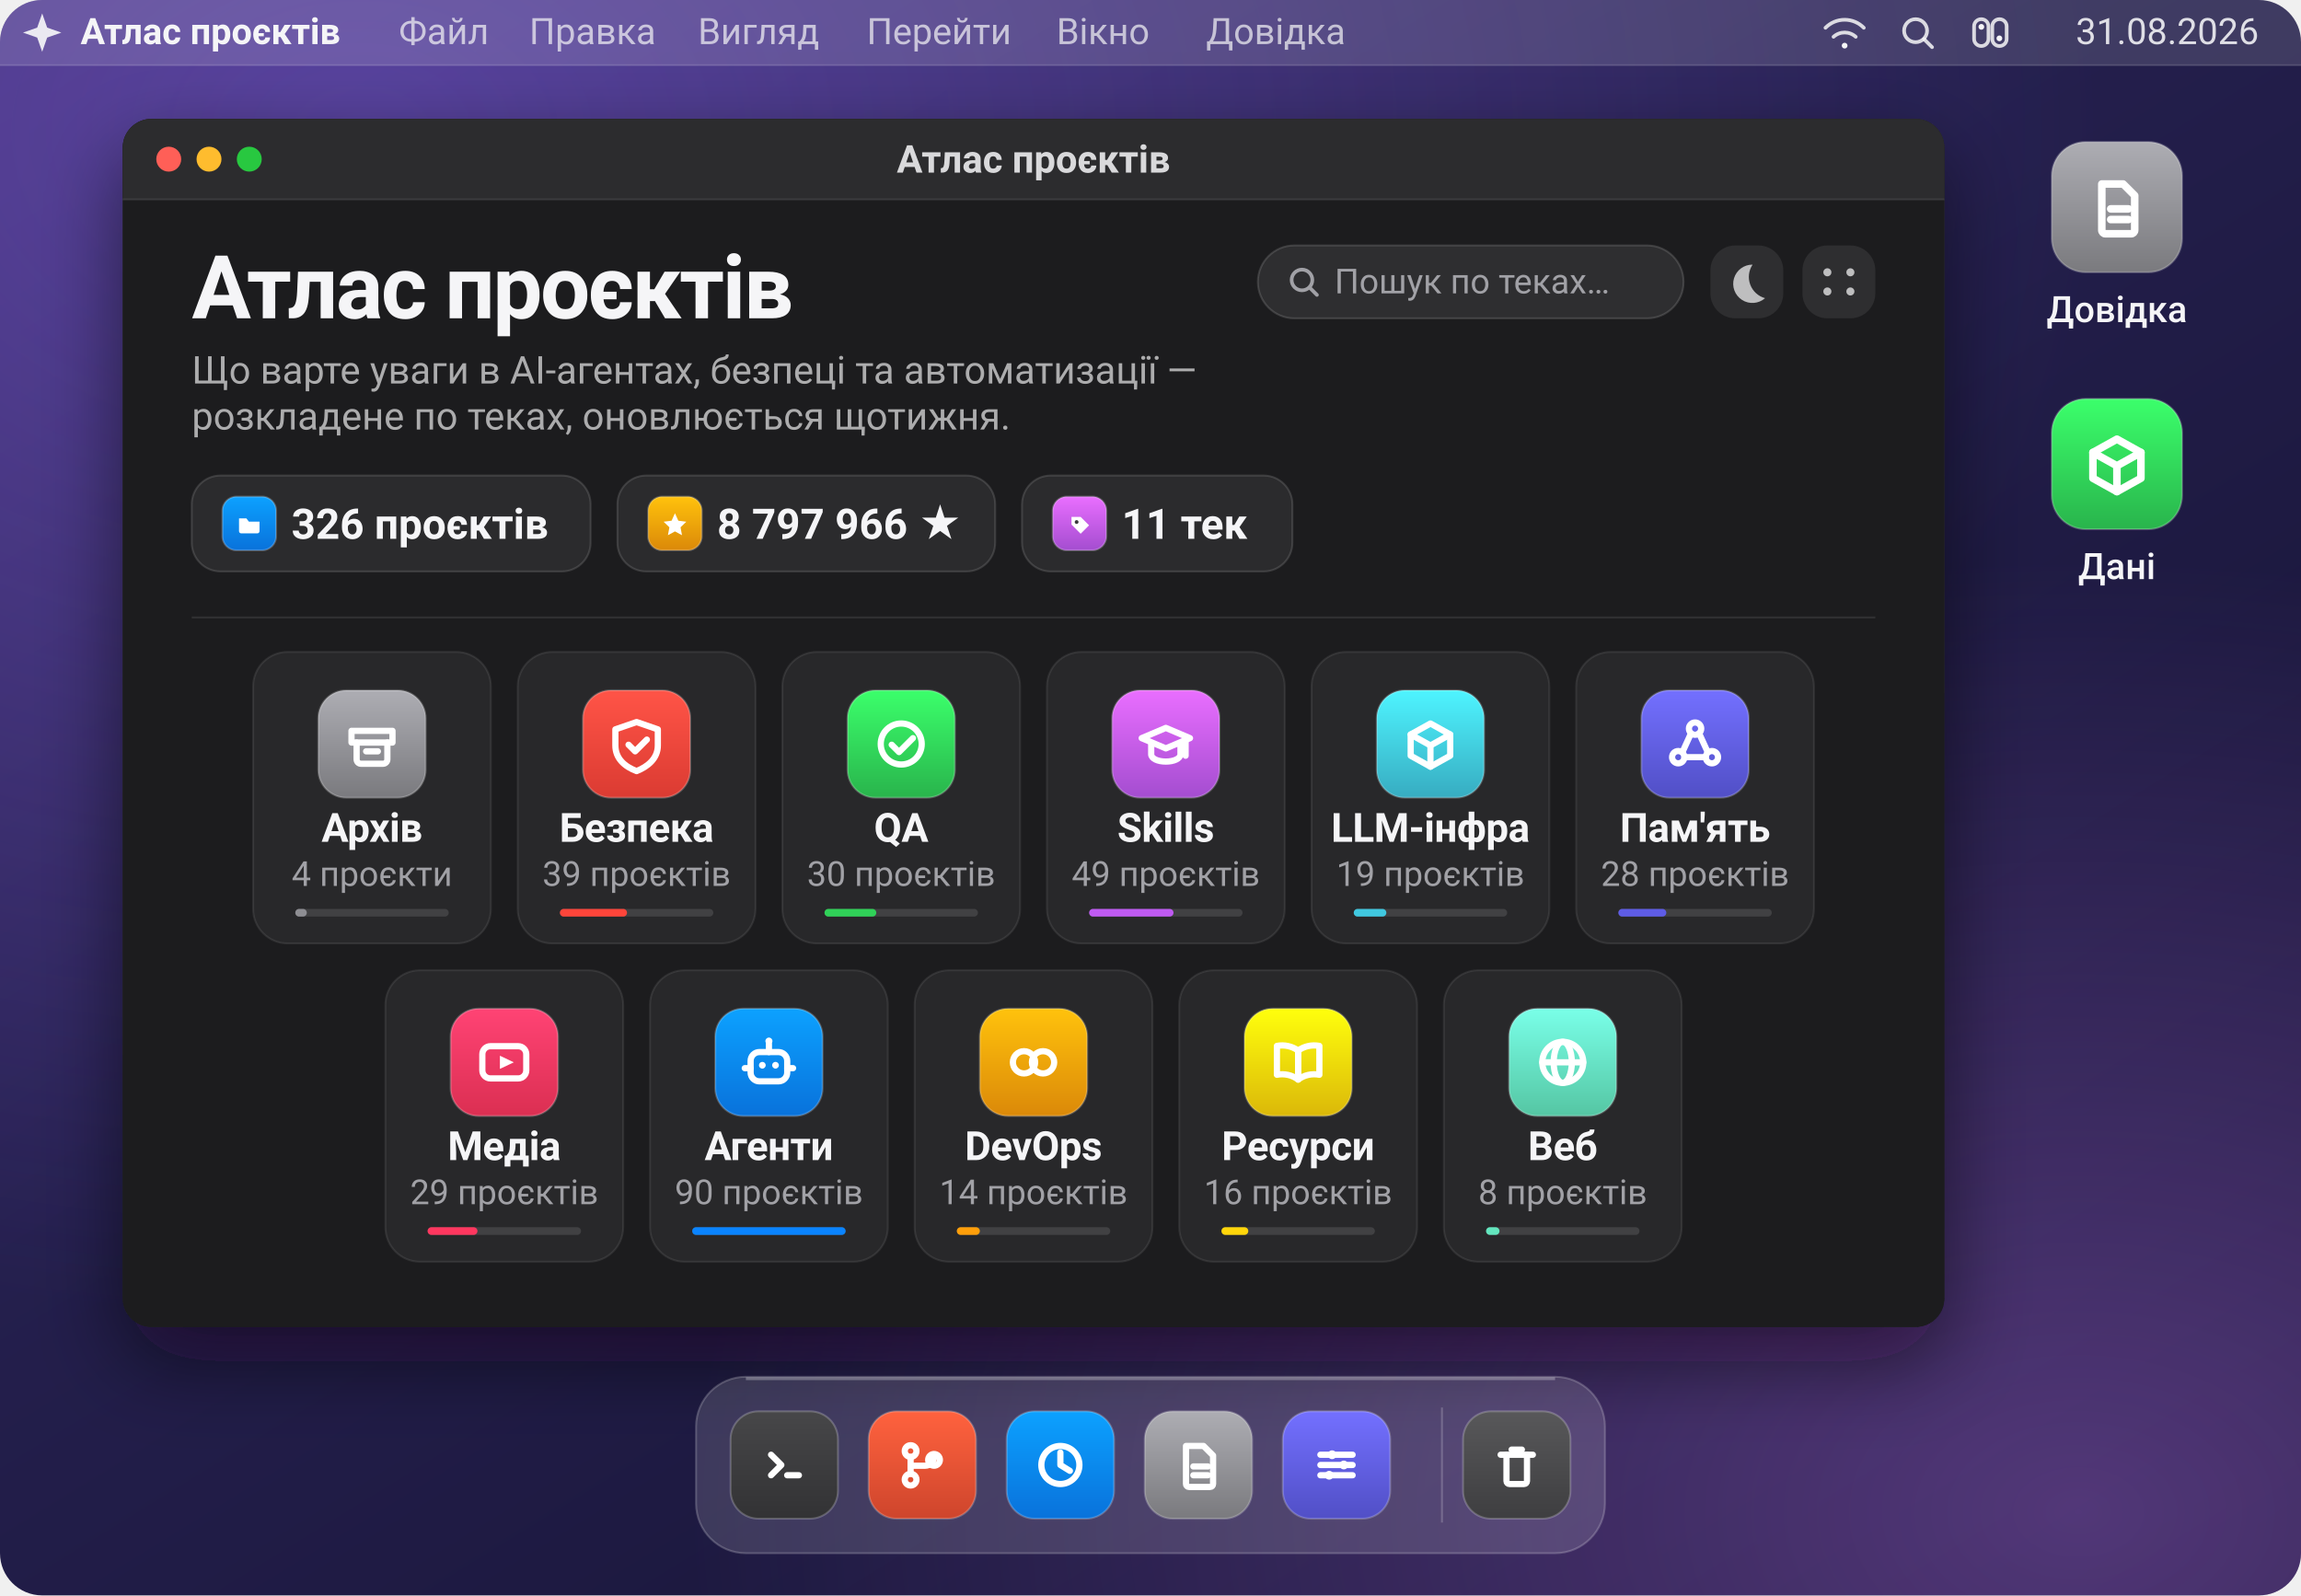
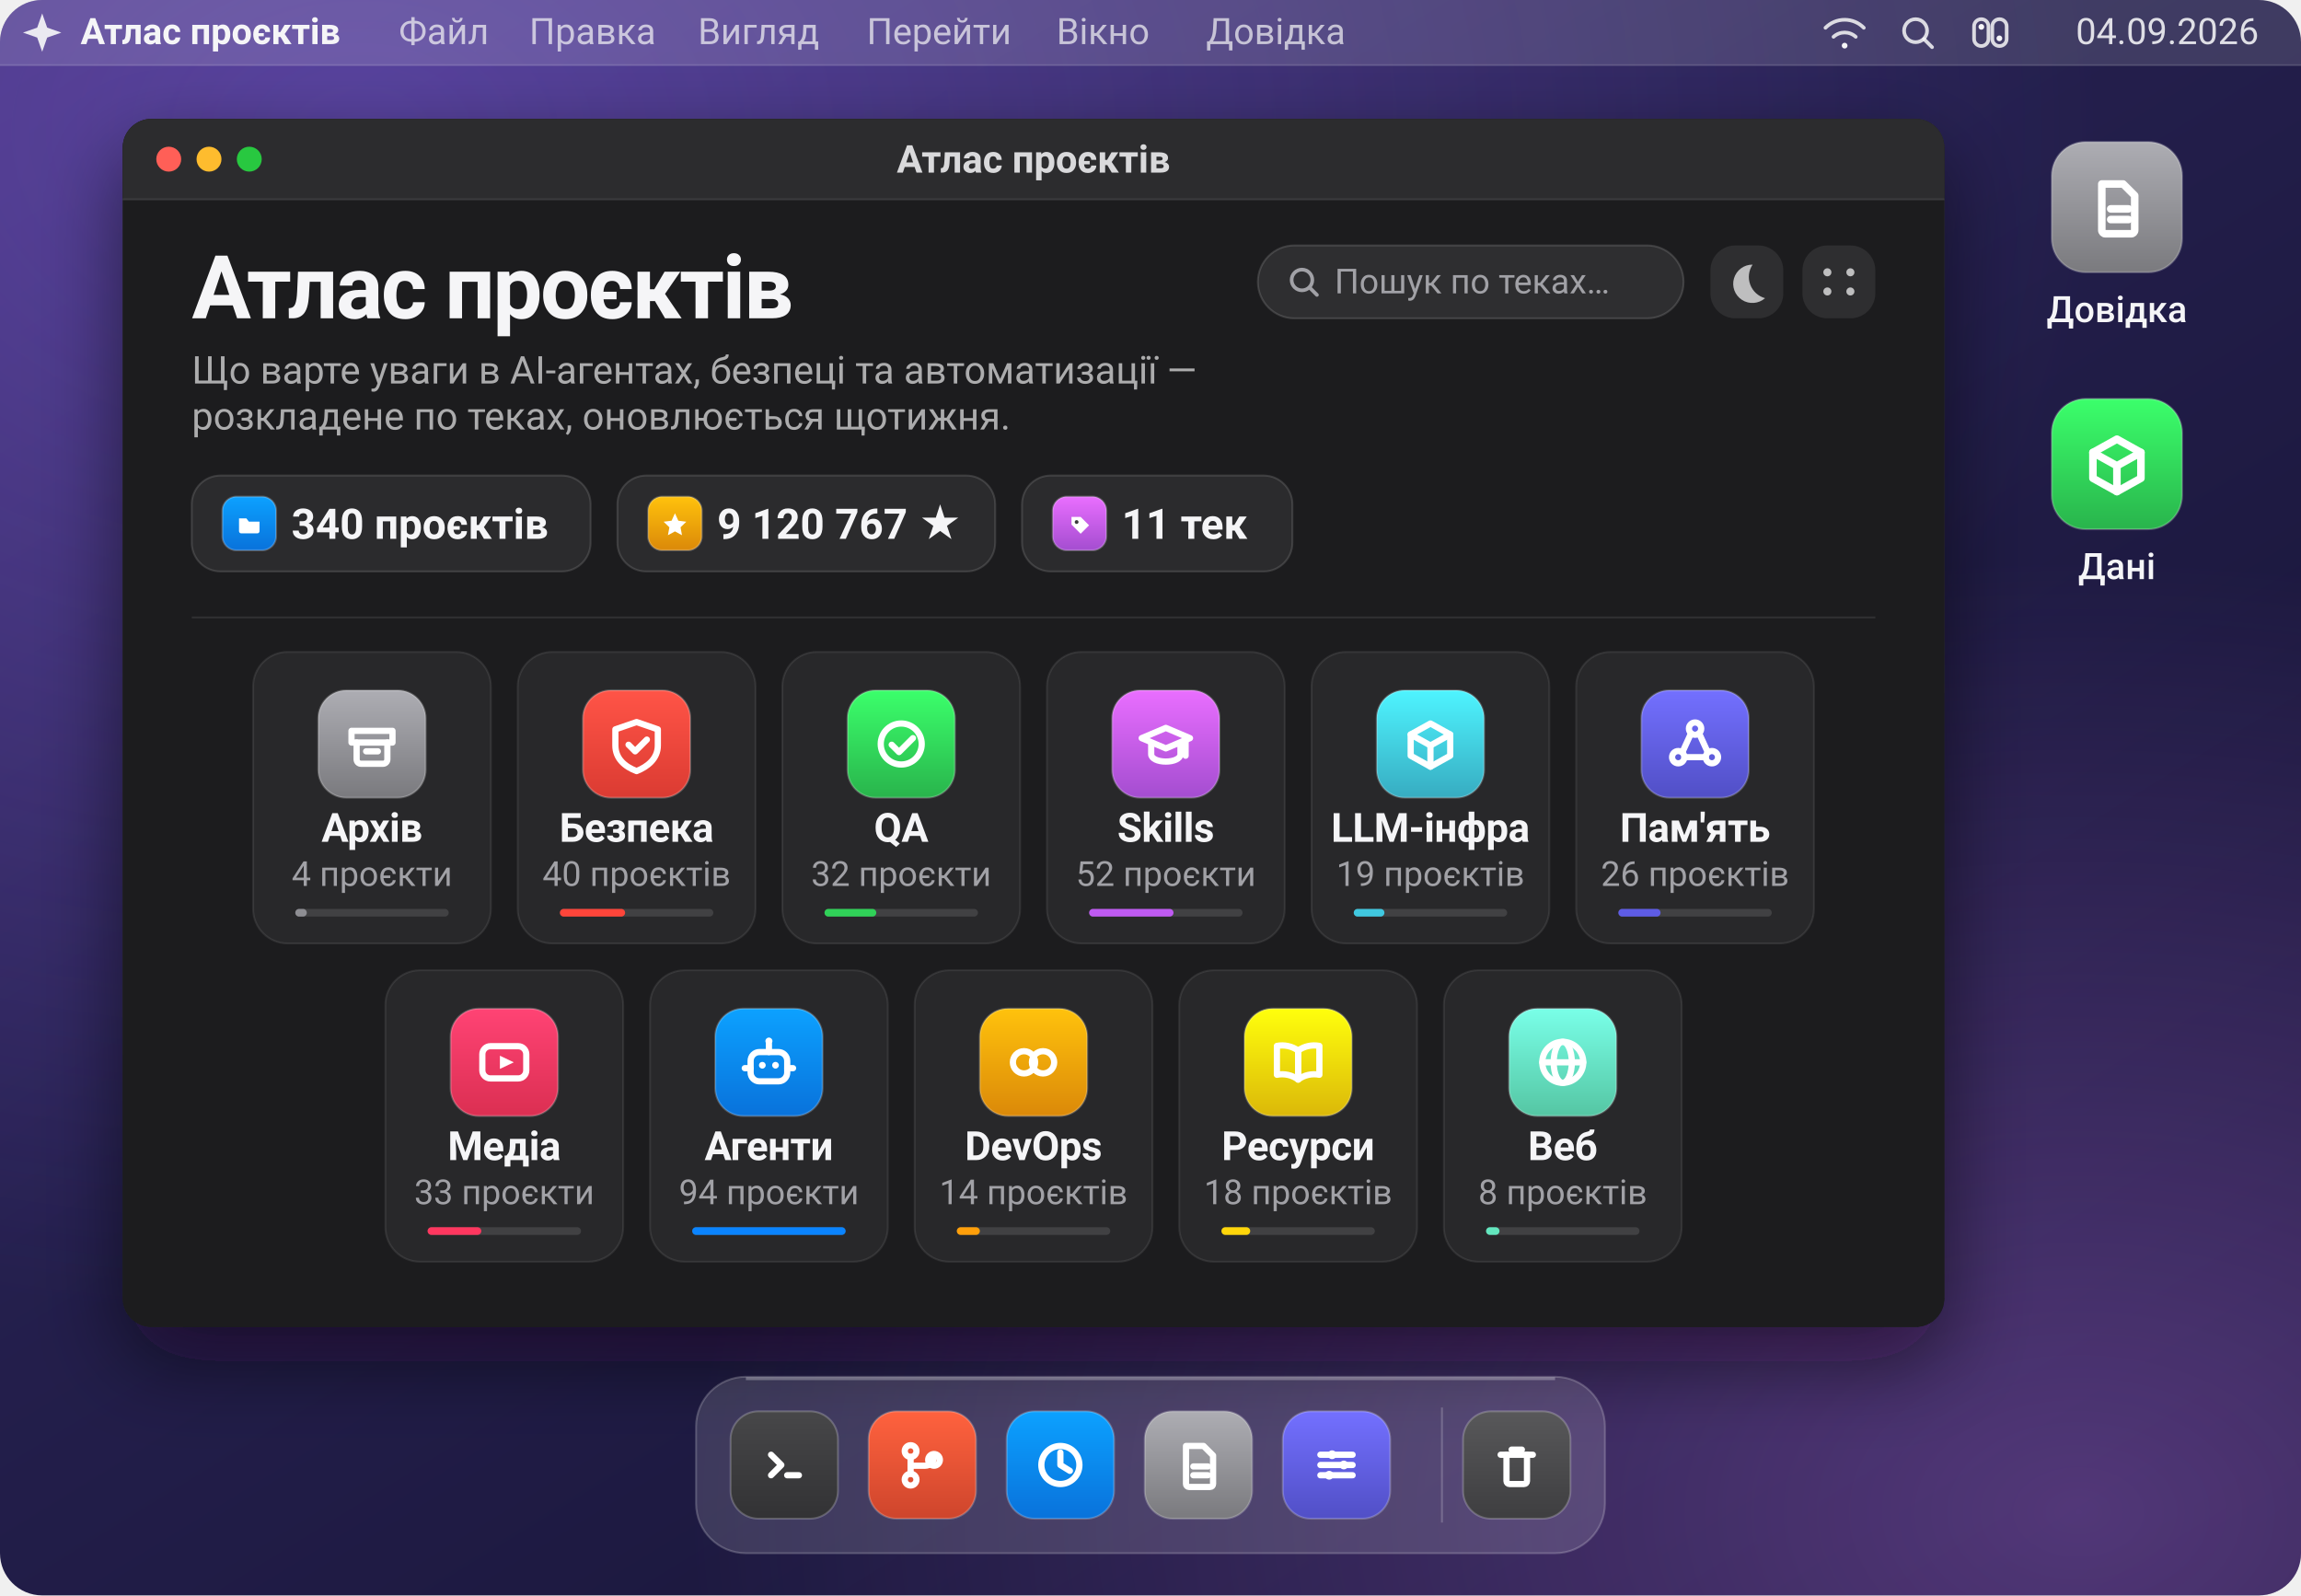
- <svg xmlns="http://www.w3.org/2000/svg" viewBox="0 0 1200 832" width="1200" height="832" role="img" aria-label="Атлас проєктів: 326 проєктів у 11 теках">
+ <svg xmlns="http://www.w3.org/2000/svg" viewBox="0 0 1200 832" width="1200" height="832" role="img" aria-label="Атлас проєктів: 340 проєктів у 11 теках">
  <defs>
    <linearGradient id="wall" x1="0.05" y1="0" x2="0.95" y2="1">
      <stop offset="0" stop-color="#3b2a63" />
      <stop offset="0.42" stop-color="#241f4d" />
      <stop offset="1" stop-color="#141230" />
    </linearGradient>
    <radialGradient id="aurora" cx="0.16" cy="0.08" r="0.75">
      <stop offset="0" stop-color="#8b6cff" stop-opacity="0.40" />
      <stop offset="1" stop-color="#8b6cff" stop-opacity="0" />
    </radialGradient>
    <radialGradient id="streak" cx="0.9" cy="0.95" r="0.6">
      <stop offset="0" stop-color="#c77dff" stop-opacity="0.34" />
      <stop offset="1" stop-color="#c77dff" stop-opacity="0" />
    </radialGradient>
    <linearGradient id="glass" x1="0" y1="0" x2="0" y2="1">
      <stop offset="0" stop-color="#2e2e33" />
      <stop offset="1" stop-color="#1a1a1d" />
    </linearGradient>
    <filter id="winShadow" x="-10%" y="-10%" width="120%" height="130%">
      <feDropShadow dx="0" dy="18" stdDeviation="22" flood-color="#0a0618" flood-opacity="0.55" />
    </filter>
    <clipPath id="screen">
      <rect width="1200" height="832" rx="22" />
    </clipPath>
    <clipPath id="win">
      <rect x="64" y="62" width="950" height="630" rx="15" />
    </clipPath>
  </defs>
  <g clip-path="url(#screen)">
    <rect width="1200" height="832" fill="url(#wall)" />
    <rect width="1200" height="832" fill="url(#aurora)" />
    <rect width="1200" height="832" fill="url(#streak)" />
    <rect width="1200" height="34" fill="#ffffff" fill-opacity="0.13" />
    <path d="M0 34 H1200" stroke="#ffffff" stroke-opacity="0.14" />
    <path d="M22 7 L24.6 14.4 L32 17 L24.6 19.6 L22 27 L19.4 19.6 L12 17 L19.4 14.4 Z" fill="#f5f5f7" fill-opacity="0.92" />
    <text x="42" y="23" fill="#f5f5f7" font-family="-apple-system, BlinkMacSystemFont, 'SF Pro Display', 'Segoe UI', Roboto, 'Helvetica Neue', Arial, sans-serif" font-size="19" font-weight="680">Атлас проєктів</text>
    <text x="208" y="23" fill="#f5f5f7" fill-opacity="0.70" font-family="-apple-system, BlinkMacSystemFont, 'SF Pro Display', 'Segoe UI', Roboto, 'Helvetica Neue', Arial, sans-serif" font-size="19">Файл</text>
    <text x="276" y="23" fill="#f5f5f7" fill-opacity="0.70" font-family="-apple-system, BlinkMacSystemFont, 'SF Pro Display', 'Segoe UI', Roboto, 'Helvetica Neue', Arial, sans-serif" font-size="19">Правка</text>
    <text x="364" y="23" fill="#f5f5f7" fill-opacity="0.70" font-family="-apple-system, BlinkMacSystemFont, 'SF Pro Display', 'Segoe UI', Roboto, 'Helvetica Neue', Arial, sans-serif" font-size="19">Вигляд</text>
    <text x="452" y="23" fill="#f5f5f7" fill-opacity="0.70" font-family="-apple-system, BlinkMacSystemFont, 'SF Pro Display', 'Segoe UI', Roboto, 'Helvetica Neue', Arial, sans-serif" font-size="19">Перейти</text>
    <text x="551" y="23" fill="#f5f5f7" fill-opacity="0.70" font-family="-apple-system, BlinkMacSystemFont, 'SF Pro Display', 'Segoe UI', Roboto, 'Helvetica Neue', Arial, sans-serif" font-size="19">Вікно</text>
    <text x="629" y="23" fill="#f5f5f7" fill-opacity="0.70" font-family="-apple-system, BlinkMacSystemFont, 'SF Pro Display', 'Segoe UI', Roboto, 'Helvetica Neue', Arial, sans-serif" font-size="19">Довідка</text>
    <g fill="none" stroke="#f5f5f7" stroke-opacity="0.85" stroke-width="1.9" stroke-linecap="round">
      <g transform="translate(962 17)">
        <path d="M-10 -2.5 a14 14 0 0 1 20 0" />
        <path d="M-5.8 2.2 a8.6 8.6 0 0 1 11.6 0" />
        <circle cx="0" cy="6.8" r="1.5" fill="#f5f5f7" stroke="none" />
      </g>
      <g transform="translate(1000 17)">
        <circle cx="-1" cy="-1" r="6" />
        <path d="M3.4 3.4 L7.6 7.6" />
      </g>
      <g transform="translate(1038 17)">
        <rect x="-8.5" y="-7" width="7.5" height="14" rx="3.7" />
        <rect x="1" y="-7" width="7.5" height="14" rx="3.7" />
        <circle cx="-4.7" cy="-3" r="1.5" fill="#f5f5f7" stroke="none" />
        <circle cx="4.7" cy="3" r="1.5" fill="#f5f5f7" stroke="none" />
      </g>
    </g>
-     <text x="1178" y="23" text-anchor="end" fill="#f5f5f7" fill-opacity="0.88" font-family="-apple-system, BlinkMacSystemFont, 'SF Pro Display', 'Segoe UI', Roboto, 'Helvetica Neue', Arial, sans-serif" font-size="19">31.08.2026</text>
+     <text x="1178" y="23" text-anchor="end" fill="#f5f5f7" fill-opacity="0.88" font-family="-apple-system, BlinkMacSystemFont, 'SF Pro Display', 'Segoe UI', Roboto, 'Helvetica Neue', Arial, sans-serif" font-size="19">04.09.2026</text>
    <g>
      <defs>
        <linearGradient id="ic-desk-doc-1104-108" x1="0" y1="0" x2="0" y2="1">
          <stop offset="0" stop-color="#adadb3" />
          <stop offset="1" stop-color="#7a7a7e" />
        </linearGradient>
      </defs>
      <rect x="1070.0" y="74.0" width="68" height="68" rx="17.7" fill="url(#ic-desk-doc-1104-108)" />
      <rect x="1070.0" y="74.0" width="68" height="68" rx="17.7" fill="none" stroke="#ffffff" stroke-opacity="0.22" />
      <g transform="translate(1083.6 87.6) scale(0.9273)" fill="none" stroke="#ffffff" stroke-width="4.25" stroke-linecap="round" stroke-linejoin="round">
        <path d="M13.5 9 h12 l6.5 6.5 V35 a2 2 0 0 1 -2 2 H15.5 a2 2 0 0 1 -2 -2 Z" />
        <path d="M18.5 23 h10" />
        <path d="M18.5 29 h10" />
      </g>
    </g>
    <text x="1104" y="168" text-anchor="middle" fill="#f5f5f7" font-family="-apple-system, BlinkMacSystemFont, 'SF Pro Display', 'Segoe UI', Roboto, 'Helvetica Neue', Arial, sans-serif" font-size="19" font-weight="520">Довідка</text>
    <g>
      <defs>
        <linearGradient id="ic-desk-data-1104-242" x1="0" y1="0" x2="0" y2="1">
          <stop offset="0" stop-color="#3bff6b" />
          <stop offset="1" stop-color="#29b44c" />
        </linearGradient>
      </defs>
      <rect x="1070.0" y="208.0" width="68" height="68" rx="17.7" fill="url(#ic-desk-data-1104-242)" />
      <rect x="1070.0" y="208.0" width="68" height="68" rx="17.7" fill="none" stroke="#ffffff" stroke-opacity="0.22" />
      <g transform="translate(1083.6 221.6) scale(0.9273)" fill="none" stroke="#ffffff" stroke-width="4.25" stroke-linecap="round" stroke-linejoin="round">
        <path d="M22 8 L35.5 15.5 V30 L22 37.5 L8.5 30 V15.5 Z" />
        <path d="M8.5 15.5 L22 23 L35.5 15.5" />
        <path d="M22 23 V37.5" />
      </g>
    </g>
    <text x="1104" y="302" text-anchor="middle" fill="#f5f5f7" font-family="-apple-system, BlinkMacSystemFont, 'SF Pro Display', 'Segoe UI', Roboto, 'Helvetica Neue', Arial, sans-serif" font-size="19" font-weight="520">Дані</text>
    <g filter="url(#winShadow)">
      <rect x="64" y="62" width="950" height="630" rx="15" fill="url(#glass)" />
    </g>
    <g clip-path="url(#win)">
      <rect x="64" y="62" width="950" height="630" fill="#1c1c1e" />
      <rect x="64" y="62" width="950" height="42" fill="#2c2c2e" />
      <path d="M64 104 H1014" stroke="#ffffff" stroke-opacity="0.10" />
      <g transform="translate(64 62)">
        <circle cx="24" cy="21" r="6.5" fill="#ff5f57" />
        <circle cx="45" cy="21" r="6.5" fill="#febc2e" />
        <circle cx="66" cy="21" r="6.5" fill="#28c840" />
        <text x="475.0" y="28" text-anchor="middle" fill="#f5f5f7" fill-opacity="0.86" font-family="-apple-system, BlinkMacSystemFont, 'SF Pro Display', 'Segoe UI', Roboto, 'Helvetica Neue', Arial, sans-serif" font-size="20" font-weight="600">Атлас проєктів</text>
        <text x="36" y="104" fill="#f5f5f7" font-family="-apple-system, BlinkMacSystemFont, 'SF Pro Display', 'Segoe UI', Roboto, 'Helvetica Neue', Arial, sans-serif" font-size="46" font-weight="700" letter-spacing="-1.1">Атлас проєктів</text>
        <text x="36" y="138" fill="#f5f5f7" fill-opacity="0.66" font-family="-apple-system, BlinkMacSystemFont, 'SF Pro Display', 'Segoe UI', Roboto, 'Helvetica Neue', Arial, sans-serif" font-size="20">Що варте уваги в AI-агентах, безпеці та автоматизації —</text>
        <text x="36" y="162" fill="#f5f5f7" fill-opacity="0.66" font-family="-apple-system, BlinkMacSystemFont, 'SF Pro Display', 'Segoe UI', Roboto, 'Helvetica Neue', Arial, sans-serif" font-size="20">розкладене по теках, оновлюється щотижня.</text>
        <g>
          <rect x="592" y="66" width="222" height="38" rx="19" fill="#ffffff" fill-opacity="0.08" />
          <rect x="592" y="66" width="222" height="38" rx="19" fill="none" stroke="#ffffff" stroke-opacity="0.14" />
          <g transform="translate(616 85)" fill="none" stroke="#a1a1a6" stroke-width="1.9" stroke-linecap="round">
            <circle cx="-1" cy="-1" r="5.4" />
            <path d="M3 3 L6.8 6.8" />
          </g>
          <text x="632" y="91" fill="#a1a1a6" font-family="-apple-system, BlinkMacSystemFont, 'SF Pro Display', 'Segoe UI', Roboto, 'Helvetica Neue', Arial, sans-serif" font-size="18">Пошук по теках…</text>
          <rect x="828" y="66" width="38" height="38" rx="13" fill="#ffffff" fill-opacity="0.08" />
          <path d="M850 76 a10 10 0 1 0 6.5 17.5 A11.5 11.5 0 0 1 850 76 Z" fill="#f5f5f7" fill-opacity="0.72" />
          <rect x="876" y="66" width="38" height="38" rx="13" fill="#ffffff" fill-opacity="0.08" />
          <g fill="#f5f5f7" fill-opacity="0.72">
            <circle cx="889" cy="80" r="2.1" />
            <circle cx="901" cy="80" r="2.1" />
            <circle cx="889" cy="90" r="2.1" />
            <circle cx="901" cy="90" r="2.1" />
          </g>
        </g>
        <g transform="translate(36 186)">
          <rect width="208" height="50" rx="15" fill="#ffffff" fill-opacity="0.07" />
          <rect width="208" height="50" rx="15" fill="none" stroke="#ffffff" stroke-opacity="0.13" />
          <g>
            <defs>
              <linearGradient id="ic-chip-folder-30-25" x1="0" y1="0" x2="0" y2="1">
                <stop offset="0" stop-color="#0ca1ff" />
                <stop offset="1" stop-color="#0972db" />
              </linearGradient>
            </defs>
            <rect x="16.0" y="11.0" width="28" height="28" rx="7.3" fill="url(#ic-chip-folder-30-25)" />
            <rect x="16.0" y="11.0" width="28" height="28" rx="7.3" fill="none" stroke="#ffffff" stroke-opacity="0.22" />
            <g transform="translate(21.6 16.6) scale(0.3818)" fill="none" stroke="#ffffff" stroke-width="4.25" stroke-linecap="round" stroke-linejoin="round">
              <path d="M8 15 h10 l3.5 4.5 H36 v13 a3 3 0 0 1 -3 3 H11 a3 3 0 0 1 -3 -3 Z" fill="#ffffff" stroke="none" />
            </g>
          </g>
-           <text x="52" y="33" fill="#f5f5f7" font-family="-apple-system, BlinkMacSystemFont, 'SF Pro Display', 'Segoe UI', Roboto, 'Helvetica Neue', Arial, sans-serif" font-size="22" font-weight="600">326 проєктів</text>
+           <text x="52" y="33" fill="#f5f5f7" font-family="-apple-system, BlinkMacSystemFont, 'SF Pro Display', 'Segoe UI', Roboto, 'Helvetica Neue', Arial, sans-serif" font-size="22" font-weight="600">340 проєктів</text>
        </g>
        <g transform="translate(258 186)">
          <rect width="197" height="50" rx="15" fill="#ffffff" fill-opacity="0.07" />
          <rect width="197" height="50" rx="15" fill="none" stroke="#ffffff" stroke-opacity="0.13" />
          <g>
            <defs>
              <linearGradient id="ic-chip-star-30-25" x1="0" y1="0" x2="0" y2="1">
                <stop offset="0" stop-color="#ffc20c" />
                <stop offset="1" stop-color="#db8909" />
              </linearGradient>
            </defs>
            <rect x="16.0" y="11.0" width="28" height="28" rx="7.3" fill="url(#ic-chip-star-30-25)" />
            <rect x="16.0" y="11.0" width="28" height="28" rx="7.3" fill="none" stroke="#ffffff" stroke-opacity="0.22" />
            <g transform="translate(21.6 16.6) scale(0.3818)" fill="none" stroke="#ffffff" stroke-width="4.25" stroke-linecap="round" stroke-linejoin="round">
              <path d="M22 8 L26.6 18.2 L37.5 19.6 L29.6 27.2 L31.6 38 L22 32.8 L12.4 38 L14.4 27.2 L6.5 19.6 L17.4 18.2 Z" fill="#ffffff" stroke="none" />
            </g>
          </g>
-           <text x="52" y="33" fill="#f5f5f7" font-family="-apple-system, BlinkMacSystemFont, 'SF Pro Display', 'Segoe UI', Roboto, 'Helvetica Neue', Arial, sans-serif" font-size="22" font-weight="600">8 797 966 ★</text>
+           <text x="52" y="33" fill="#f5f5f7" font-family="-apple-system, BlinkMacSystemFont, 'SF Pro Display', 'Segoe UI', Roboto, 'Helvetica Neue', Arial, sans-serif" font-size="22" font-weight="600">9 120 767 ★</text>
        </g>
        <g transform="translate(469 186)">
          <rect width="141" height="50" rx="15" fill="#ffffff" fill-opacity="0.07" />
          <rect width="141" height="50" rx="15" fill="none" stroke="#ffffff" stroke-opacity="0.13" />
          <g>
            <defs>
              <linearGradient id="ic-chip-tag-30-25" x1="0" y1="0" x2="0" y2="1">
                <stop offset="0" stop-color="#e96eff" />
                <stop offset="1" stop-color="#a44dd0" />
              </linearGradient>
            </defs>
            <rect x="16.0" y="11.0" width="28" height="28" rx="7.3" fill="url(#ic-chip-tag-30-25)" />
            <rect x="16.0" y="11.0" width="28" height="28" rx="7.3" fill="none" stroke="#ffffff" stroke-opacity="0.22" />
            <g transform="translate(21.6 16.6) scale(0.3818)" fill="none" stroke="#ffffff" stroke-width="4.25" stroke-linecap="round" stroke-linejoin="round">
              <path d="M11 13 h12.5 L35 24.5 L23.5 36 L11 23.5 Z" fill="#ffffff" stroke="none" />
              <circle cx="18" cy="20" r="2.6" fill="#3a3a3c" stroke="none" />
            </g>
          </g>
          <text x="52" y="33" fill="#f5f5f7" font-family="-apple-system, BlinkMacSystemFont, 'SF Pro Display', 'Segoe UI', Roboto, 'Helvetica Neue', Arial, sans-serif" font-size="22" font-weight="600">11 тек</text>
        </g>
        <path d="M36 260 H914" stroke="#ffffff" stroke-opacity="0.09" />
        <g transform="translate(68.0 278)">
          <rect width="124" height="152" rx="18" fill="#ffffff" fill-opacity="0.055" />
          <rect width="124" height="152" rx="18" fill="none" stroke="#ffffff" stroke-opacity="0.085" />
          <g>
            <defs>
              <linearGradient id="ic-archive-62-48" x1="0" y1="0" x2="0" y2="1">
                <stop offset="0" stop-color="#adadb3" />
                <stop offset="1" stop-color="#7a7a7e" />
              </linearGradient>
            </defs>
            <rect x="34.0" y="20.0" width="56" height="56" rx="14.6" fill="url(#ic-archive-62-48)" />
            <rect x="34.0" y="20.0" width="56" height="56" rx="14.6" fill="none" stroke="#ffffff" stroke-opacity="0.22" />
            <g transform="translate(45.2 31.2) scale(0.7636)" fill="none" stroke="#ffffff" stroke-width="4.25" stroke-linecap="round" stroke-linejoin="round">
              <path d="M8 13 h28 v8 H8 Z" />
              <path d="M11.5 21 v11.5 a3 3 0 0 0 3 3 h15 a3 3 0 0 0 3 -3 V21" />
              <path d="M18 27 h8" />
            </g>
          </g>
          <text x="62.0" y="99" text-anchor="middle" fill="#f5f5f7" font-family="-apple-system, BlinkMacSystemFont, 'SF Pro Display', 'Segoe UI', Roboto, 'Helvetica Neue', Arial, sans-serif" font-size="21" font-weight="620" letter-spacing="-0.2">Архів</text>
          <text x="62.0" y="122" text-anchor="middle" fill="#a1a1a6" font-family="-apple-system, BlinkMacSystemFont, 'SF Pro Display', 'Segoe UI', Roboto, 'Helvetica Neue', Arial, sans-serif" font-size="18">4 проєкти</text>
          <rect x="22" y="134" width="80" height="4" rx="2" fill="#ffffff" fill-opacity="0.12" />
          <rect x="22" y="134" width="6" height="4" rx="2" fill="#8e8e93" />
        </g>
        <g transform="translate(206.0 278)">
          <rect width="124" height="152" rx="18" fill="#ffffff" fill-opacity="0.055" />
          <rect width="124" height="152" rx="18" fill="none" stroke="#ffffff" stroke-opacity="0.085" />
          <g>
            <defs>
              <linearGradient id="ic-security-62-48" x1="0" y1="0" x2="0" y2="1">
                <stop offset="0" stop-color="#ff5447" />
                <stop offset="1" stop-color="#db3b32" />
              </linearGradient>
            </defs>
            <rect x="34.0" y="20.0" width="56" height="56" rx="14.6" fill="url(#ic-security-62-48)" />
            <rect x="34.0" y="20.0" width="56" height="56" rx="14.6" fill="none" stroke="#ffffff" stroke-opacity="0.22" />
            <g transform="translate(45.2 31.2) scale(0.7636)" fill="none" stroke="#ffffff" stroke-width="4.25" stroke-linecap="round" stroke-linejoin="round">
              <path d="M22 7 L36.5 12 v11 c0 9 -7 14.5 -14.5 17.5 C14 37.5 7.5 32 7.5 23 V12 Z" />
              <path d="M16.5 22.5 l4.5 4.5 L29 19" />
            </g>
          </g>
          <text x="62.0" y="99" text-anchor="middle" fill="#f5f5f7" font-family="-apple-system, BlinkMacSystemFont, 'SF Pro Display', 'Segoe UI', Roboto, 'Helvetica Neue', Arial, sans-serif" font-size="21" font-weight="620" letter-spacing="-0.2">Безпека</text>
-           <text x="62.0" y="122" text-anchor="middle" fill="#a1a1a6" font-family="-apple-system, BlinkMacSystemFont, 'SF Pro Display', 'Segoe UI', Roboto, 'Helvetica Neue', Arial, sans-serif" font-size="18">39 проєктів</text>
-           <rect x="22" y="134" width="80" height="4" rx="2" fill="#ffffff" fill-opacity="0.12" />
-           <rect x="22" y="134" width="35" height="4" rx="2" fill="#ff453a" />
+           <text x="62.0" y="122" text-anchor="middle" fill="#a1a1a6" font-family="-apple-system, BlinkMacSystemFont, 'SF Pro Display', 'Segoe UI', Roboto, 'Helvetica Neue', Arial, sans-serif" font-size="18">40 проєктів</text>
+           <rect x="22" y="134" width="80" height="4" rx="2" fill="#ffffff" fill-opacity="0.12" />
+           <rect x="22" y="134" width="34" height="4" rx="2" fill="#ff453a" />
        </g>
        <g transform="translate(344.0 278)">
          <rect width="124" height="152" rx="18" fill="#ffffff" fill-opacity="0.055" />
          <rect width="124" height="152" rx="18" fill="none" stroke="#ffffff" stroke-opacity="0.085" />
          <g>
            <defs>
              <linearGradient id="ic-qa-62-48" x1="0" y1="0" x2="0" y2="1">
                <stop offset="0" stop-color="#3bff6b" />
                <stop offset="1" stop-color="#29b44c" />
              </linearGradient>
            </defs>
            <rect x="34.0" y="20.0" width="56" height="56" rx="14.6" fill="url(#ic-qa-62-48)" />
            <rect x="34.0" y="20.0" width="56" height="56" rx="14.6" fill="none" stroke="#ffffff" stroke-opacity="0.22" />
            <g transform="translate(45.2 31.2) scale(0.7636)" fill="none" stroke="#ffffff" stroke-width="4.25" stroke-linecap="round" stroke-linejoin="round">
              <circle cx="22" cy="22" r="14" />
              <path d="M15.5 22.5 l5 5 L30 18" />
            </g>
          </g>
          <text x="62.0" y="99" text-anchor="middle" fill="#f5f5f7" font-family="-apple-system, BlinkMacSystemFont, 'SF Pro Display', 'Segoe UI', Roboto, 'Helvetica Neue', Arial, sans-serif" font-size="21" font-weight="620" letter-spacing="-0.2">QA</text>
-           <text x="62.0" y="122" text-anchor="middle" fill="#a1a1a6" font-family="-apple-system, BlinkMacSystemFont, 'SF Pro Display', 'Segoe UI', Roboto, 'Helvetica Neue', Arial, sans-serif" font-size="18">30 проєктів</text>
+           <text x="62.0" y="122" text-anchor="middle" fill="#a1a1a6" font-family="-apple-system, BlinkMacSystemFont, 'SF Pro Display', 'Segoe UI', Roboto, 'Helvetica Neue', Arial, sans-serif" font-size="18">32 проєкти</text>
          <rect x="22" y="134" width="80" height="4" rx="2" fill="#ffffff" fill-opacity="0.12" />
          <rect x="22" y="134" width="27" height="4" rx="2" fill="#30d158" />
        </g>
        <g transform="translate(482.0 278)">
          <rect width="124" height="152" rx="18" fill="#ffffff" fill-opacity="0.055" />
          <rect width="124" height="152" rx="18" fill="none" stroke="#ffffff" stroke-opacity="0.085" />
          <g>
            <defs>
              <linearGradient id="ic-skills-62-48" x1="0" y1="0" x2="0" y2="1">
                <stop offset="0" stop-color="#e96eff" />
                <stop offset="1" stop-color="#a44dd0" />
              </linearGradient>
            </defs>
            <rect x="34.0" y="20.0" width="56" height="56" rx="14.6" fill="url(#ic-skills-62-48)" />
            <rect x="34.0" y="20.0" width="56" height="56" rx="14.6" fill="none" stroke="#ffffff" stroke-opacity="0.22" />
            <g transform="translate(45.2 31.2) scale(0.7636)" fill="none" stroke="#ffffff" stroke-width="4.25" stroke-linecap="round" stroke-linejoin="round">
              <path d="M22 11 L38.5 18 L22 25 L5.5 18 Z" />
              <path d="M12 21.2 v7.8 c0 3 4.5 5 10 5 s10 -2 10 -5 v-7.8" />
              <path d="M35.5 19.5 V30" />
            </g>
          </g>
          <text x="62.0" y="99" text-anchor="middle" fill="#f5f5f7" font-family="-apple-system, BlinkMacSystemFont, 'SF Pro Display', 'Segoe UI', Roboto, 'Helvetica Neue', Arial, sans-serif" font-size="21" font-weight="620" letter-spacing="-0.2">Skills</text>
-           <text x="62.0" y="122" text-anchor="middle" fill="#a1a1a6" font-family="-apple-system, BlinkMacSystemFont, 'SF Pro Display', 'Segoe UI', Roboto, 'Helvetica Neue', Arial, sans-serif" font-size="18">49 проєктів</text>
+           <text x="62.0" y="122" text-anchor="middle" fill="#a1a1a6" font-family="-apple-system, BlinkMacSystemFont, 'SF Pro Display', 'Segoe UI', Roboto, 'Helvetica Neue', Arial, sans-serif" font-size="18">52 проєкти</text>
          <rect x="22" y="134" width="80" height="4" rx="2" fill="#ffffff" fill-opacity="0.12" />
          <rect x="22" y="134" width="44" height="4" rx="2" fill="#bf5af2" />
        </g>
        <g transform="translate(620.0 278)">
          <rect width="124" height="152" rx="18" fill="#ffffff" fill-opacity="0.055" />
          <rect width="124" height="152" rx="18" fill="none" stroke="#ffffff" stroke-opacity="0.085" />
          <g>
            <defs>
              <linearGradient id="ic-llm-infra-62-48" x1="0" y1="0" x2="0" y2="1">
                <stop offset="0" stop-color="#4ef4ff" />
                <stop offset="1" stop-color="#37acc1" />
              </linearGradient>
            </defs>
            <rect x="34.0" y="20.0" width="56" height="56" rx="14.6" fill="url(#ic-llm-infra-62-48)" />
            <rect x="34.0" y="20.0" width="56" height="56" rx="14.6" fill="none" stroke="#ffffff" stroke-opacity="0.22" />
            <g transform="translate(45.2 31.2) scale(0.7636)" fill="none" stroke="#ffffff" stroke-width="4.25" stroke-linecap="round" stroke-linejoin="round">
              <path d="M22 8 L35.5 15.5 V30 L22 37.5 L8.5 30 V15.5 Z" />
              <path d="M8.5 15.5 L22 23 L35.5 15.5" />
              <path d="M22 23 V37.5" />
            </g>
          </g>
          <text x="62.0" y="99" text-anchor="middle" fill="#f5f5f7" font-family="-apple-system, BlinkMacSystemFont, 'SF Pro Display', 'Segoe UI', Roboto, 'Helvetica Neue', Arial, sans-serif" font-size="21" font-weight="620" letter-spacing="-0.2">LLM-інфра</text>
          <text x="62.0" y="122" text-anchor="middle" fill="#a1a1a6" font-family="-apple-system, BlinkMacSystemFont, 'SF Pro Display', 'Segoe UI', Roboto, 'Helvetica Neue', Arial, sans-serif" font-size="18">19 проєктів</text>
          <rect x="22" y="134" width="80" height="4" rx="2" fill="#ffffff" fill-opacity="0.12" />
-           <rect x="22" y="134" width="17" height="4" rx="2" fill="#40c8e0" />
+           <rect x="22" y="134" width="16" height="4" rx="2" fill="#40c8e0" />
        </g>
        <g transform="translate(758.0 278)">
          <rect width="124" height="152" rx="18" fill="#ffffff" fill-opacity="0.055" />
          <rect width="124" height="152" rx="18" fill="none" stroke="#ffffff" stroke-opacity="0.085" />
          <g>
            <defs>
              <linearGradient id="ic-memory-62-48" x1="0" y1="0" x2="0" y2="1">
                <stop offset="0" stop-color="#7370ff" />
                <stop offset="1" stop-color="#514fc6" />
              </linearGradient>
            </defs>
            <rect x="34.0" y="20.0" width="56" height="56" rx="14.6" fill="url(#ic-memory-62-48)" />
            <rect x="34.0" y="20.0" width="56" height="56" rx="14.6" fill="none" stroke="#ffffff" stroke-opacity="0.22" />
            <g transform="translate(45.2 31.2) scale(0.7636)" fill="none" stroke="#ffffff" stroke-width="4.25" stroke-linecap="round" stroke-linejoin="round">
              <circle cx="22" cy="11.5" r="4.2" />
              <circle cx="10.5" cy="31" r="4.2" />
              <circle cx="33.5" cy="31" r="4.2" />
              <path d="M19.2 14.8 L13.3 27.7" />
              <path d="M24.8 14.8 L30.7 27.7" />
              <path d="M14.7 31 h14.6" />
            </g>
          </g>
          <text x="62.0" y="99" text-anchor="middle" fill="#f5f5f7" font-family="-apple-system, BlinkMacSystemFont, 'SF Pro Display', 'Segoe UI', Roboto, 'Helvetica Neue', Arial, sans-serif" font-size="21" font-weight="620" letter-spacing="-0.2">Пам'ять</text>
-           <text x="62.0" y="122" text-anchor="middle" fill="#a1a1a6" font-family="-apple-system, BlinkMacSystemFont, 'SF Pro Display', 'Segoe UI', Roboto, 'Helvetica Neue', Arial, sans-serif" font-size="18">28 проєктів</text>
-           <rect x="22" y="134" width="80" height="4" rx="2" fill="#ffffff" fill-opacity="0.12" />
-           <rect x="22" y="134" width="25" height="4" rx="2" fill="#5e5ce6" />
+           <text x="62.0" y="122" text-anchor="middle" fill="#a1a1a6" font-family="-apple-system, BlinkMacSystemFont, 'SF Pro Display', 'Segoe UI', Roboto, 'Helvetica Neue', Arial, sans-serif" font-size="18">26 проєктів</text>
+           <rect x="22" y="134" width="80" height="4" rx="2" fill="#ffffff" fill-opacity="0.12" />
+           <rect x="22" y="134" width="22" height="4" rx="2" fill="#5e5ce6" />
        </g>
        <g transform="translate(137.0 444)">
          <rect width="124" height="152" rx="18" fill="#ffffff" fill-opacity="0.055" />
          <rect width="124" height="152" rx="18" fill="none" stroke="#ffffff" stroke-opacity="0.085" />
          <g>
            <defs>
              <linearGradient id="ic-media-62-48" x1="0" y1="0" x2="0" y2="1">
                <stop offset="0" stop-color="#ff4374" />
                <stop offset="1" stop-color="#db2f52" />
              </linearGradient>
            </defs>
            <rect x="34.0" y="20.0" width="56" height="56" rx="14.6" fill="url(#ic-media-62-48)" />
            <rect x="34.0" y="20.0" width="56" height="56" rx="14.6" fill="none" stroke="#ffffff" stroke-opacity="0.22" />
            <g transform="translate(45.2 31.2) scale(0.7636)" fill="none" stroke="#ffffff" stroke-width="4.25" stroke-linecap="round" stroke-linejoin="round">
              <rect x="7" y="11" width="30" height="22" rx="5.5" />
              <path d="M19 17.5 L28.5 22 L19 26.5 Z" fill="#ffffff" stroke="none" />
            </g>
          </g>
          <text x="62.0" y="99" text-anchor="middle" fill="#f5f5f7" font-family="-apple-system, BlinkMacSystemFont, 'SF Pro Display', 'Segoe UI', Roboto, 'Helvetica Neue', Arial, sans-serif" font-size="21" font-weight="620" letter-spacing="-0.2">Медіа</text>
-           <text x="62.0" y="122" text-anchor="middle" fill="#a1a1a6" font-family="-apple-system, BlinkMacSystemFont, 'SF Pro Display', 'Segoe UI', Roboto, 'Helvetica Neue', Arial, sans-serif" font-size="18">29 проєктів</text>
-           <rect x="22" y="134" width="80" height="4" rx="2" fill="#ffffff" fill-opacity="0.12" />
-           <rect x="22" y="134" width="26" height="4" rx="2" fill="#ff375f" />
+           <text x="62.0" y="122" text-anchor="middle" fill="#a1a1a6" font-family="-apple-system, BlinkMacSystemFont, 'SF Pro Display', 'Segoe UI', Roboto, 'Helvetica Neue', Arial, sans-serif" font-size="18">33 проєкти</text>
+           <rect x="22" y="134" width="80" height="4" rx="2" fill="#ffffff" fill-opacity="0.12" />
+           <rect x="22" y="134" width="28" height="4" rx="2" fill="#ff375f" />
        </g>
        <g transform="translate(275.0 444)">
          <rect width="124" height="152" rx="18" fill="#ffffff" fill-opacity="0.055" />
          <rect width="124" height="152" rx="18" fill="none" stroke="#ffffff" stroke-opacity="0.085" />
          <g>
            <defs>
              <linearGradient id="ic-agents-62-48" x1="0" y1="0" x2="0" y2="1">
                <stop offset="0" stop-color="#0ca1ff" />
                <stop offset="1" stop-color="#0972db" />
              </linearGradient>
            </defs>
            <rect x="34.0" y="20.0" width="56" height="56" rx="14.6" fill="url(#ic-agents-62-48)" />
            <rect x="34.0" y="20.0" width="56" height="56" rx="14.6" fill="none" stroke="#ffffff" stroke-opacity="0.22" />
            <g transform="translate(45.2 31.2) scale(0.7636)" fill="none" stroke="#ffffff" stroke-width="4.25" stroke-linecap="round" stroke-linejoin="round">
              <rect x="9.5" y="15" width="25" height="20" rx="6" />
              <circle cx="17.5" cy="24" r="2.3" fill="#ffffff" stroke="none" />
              <circle cx="26.5" cy="24" r="2.3" fill="#ffffff" stroke="none" />
              <path d="M22 15 V9.5" />
              <circle cx="22" cy="7.5" r="2.4" fill="#ffffff" stroke="none" />
              <path d="M9.5 26 H5.5" />
              <path d="M34.5 26 H38.5" />
            </g>
          </g>
          <text x="62.0" y="99" text-anchor="middle" fill="#f5f5f7" font-family="-apple-system, BlinkMacSystemFont, 'SF Pro Display', 'Segoe UI', Roboto, 'Helvetica Neue', Arial, sans-serif" font-size="21" font-weight="620" letter-spacing="-0.2">Агенти</text>
-           <text x="62.0" y="122" text-anchor="middle" fill="#a1a1a6" font-family="-apple-system, BlinkMacSystemFont, 'SF Pro Display', 'Segoe UI', Roboto, 'Helvetica Neue', Arial, sans-serif" font-size="18">90 проєктів</text>
+           <text x="62.0" y="122" text-anchor="middle" fill="#a1a1a6" font-family="-apple-system, BlinkMacSystemFont, 'SF Pro Display', 'Segoe UI', Roboto, 'Helvetica Neue', Arial, sans-serif" font-size="18">94 проєкти</text>
          <rect x="22" y="134" width="80" height="4" rx="2" fill="#ffffff" fill-opacity="0.12" />
          <rect x="22" y="134" width="80" height="4" rx="2" fill="#0a84ff" />
        </g>
        <g transform="translate(413.0 444)">
          <rect width="124" height="152" rx="18" fill="#ffffff" fill-opacity="0.055" />
          <rect width="124" height="152" rx="18" fill="none" stroke="#ffffff" stroke-opacity="0.085" />
          <g>
            <defs>
              <linearGradient id="ic-devops-62-48" x1="0" y1="0" x2="0" y2="1">
                <stop offset="0" stop-color="#ffc20c" />
                <stop offset="1" stop-color="#db8909" />
              </linearGradient>
            </defs>
            <rect x="34.0" y="20.0" width="56" height="56" rx="14.6" fill="url(#ic-devops-62-48)" />
            <rect x="34.0" y="20.0" width="56" height="56" rx="14.6" fill="none" stroke="#ffffff" stroke-opacity="0.22" />
            <g transform="translate(45.2 31.2) scale(0.7636)" fill="none" stroke="#ffffff" stroke-width="4.25" stroke-linecap="round" stroke-linejoin="round">
              <circle cx="15.5" cy="22" r="7.6" />
              <circle cx="28.5" cy="22" r="7.6" />
            </g>
          </g>
          <text x="62.0" y="99" text-anchor="middle" fill="#f5f5f7" font-family="-apple-system, BlinkMacSystemFont, 'SF Pro Display', 'Segoe UI', Roboto, 'Helvetica Neue', Arial, sans-serif" font-size="21" font-weight="620" letter-spacing="-0.2">DevOps</text>
          <text x="62.0" y="122" text-anchor="middle" fill="#a1a1a6" font-family="-apple-system, BlinkMacSystemFont, 'SF Pro Display', 'Segoe UI', Roboto, 'Helvetica Neue', Arial, sans-serif" font-size="18">14 проєктів</text>
          <rect x="22" y="134" width="80" height="4" rx="2" fill="#ffffff" fill-opacity="0.12" />
          <rect x="22" y="134" width="12" height="4" rx="2" fill="#ff9f0a" />
        </g>
        <g transform="translate(551.0 444)">
          <rect width="124" height="152" rx="18" fill="#ffffff" fill-opacity="0.055" />
          <rect width="124" height="152" rx="18" fill="none" stroke="#ffffff" stroke-opacity="0.085" />
          <g>
            <defs>
              <linearGradient id="ic-resources-62-48" x1="0" y1="0" x2="0" y2="1">
                <stop offset="0" stop-color="#ffff0c" />
                <stop offset="1" stop-color="#dbb809" />
              </linearGradient>
            </defs>
            <rect x="34.0" y="20.0" width="56" height="56" rx="14.6" fill="url(#ic-resources-62-48)" />
            <rect x="34.0" y="20.0" width="56" height="56" rx="14.6" fill="none" stroke="#ffffff" stroke-opacity="0.22" />
            <g transform="translate(45.2 31.2) scale(0.7636)" fill="none" stroke="#ffffff" stroke-width="4.25" stroke-linecap="round" stroke-linejoin="round">
              <path d="M22 14 c-4 -3 -9.5 -4.2 -14.5 -3.2 V30.5 c5 -1 10.5 0.2 14.5 3.3 Z" />
              <path d="M22 14 c4 -3 9.5 -4.2 14.5 -3.2 V30.5 c-5 -1 -10.5 0.2 -14.5 3.3 Z" />
            </g>
          </g>
          <text x="62.0" y="99" text-anchor="middle" fill="#f5f5f7" font-family="-apple-system, BlinkMacSystemFont, 'SF Pro Display', 'Segoe UI', Roboto, 'Helvetica Neue', Arial, sans-serif" font-size="21" font-weight="620" letter-spacing="-0.2">Ресурси</text>
-           <text x="62.0" y="122" text-anchor="middle" fill="#a1a1a6" font-family="-apple-system, BlinkMacSystemFont, 'SF Pro Display', 'Segoe UI', Roboto, 'Helvetica Neue', Arial, sans-serif" font-size="18">16 проєктів</text>
-           <rect x="22" y="134" width="80" height="4" rx="2" fill="#ffffff" fill-opacity="0.12" />
-           <rect x="22" y="134" width="14" height="4" rx="2" fill="#ffd60a" />
+           <text x="62.0" y="122" text-anchor="middle" fill="#a1a1a6" font-family="-apple-system, BlinkMacSystemFont, 'SF Pro Display', 'Segoe UI', Roboto, 'Helvetica Neue', Arial, sans-serif" font-size="18">18 проєктів</text>
+           <rect x="22" y="134" width="80" height="4" rx="2" fill="#ffffff" fill-opacity="0.12" />
+           <rect x="22" y="134" width="15" height="4" rx="2" fill="#ffd60a" />
        </g>
        <g transform="translate(689.0 444)">
          <rect width="124" height="152" rx="18" fill="#ffffff" fill-opacity="0.055" />
          <rect width="124" height="152" rx="18" fill="none" stroke="#ffffff" stroke-opacity="0.085" />
          <g>
            <defs>
              <linearGradient id="ic-web-62-48" x1="0" y1="0" x2="0" y2="1">
                <stop offset="0" stop-color="#79ffe8" />
                <stop offset="1" stop-color="#55c6a3" />
              </linearGradient>
            </defs>
            <rect x="34.0" y="20.0" width="56" height="56" rx="14.6" fill="url(#ic-web-62-48)" />
            <rect x="34.0" y="20.0" width="56" height="56" rx="14.6" fill="none" stroke="#ffffff" stroke-opacity="0.22" />
            <g transform="translate(45.2 31.2) scale(0.7636)" fill="none" stroke="#ffffff" stroke-width="4.25" stroke-linecap="round" stroke-linejoin="round">
              <circle cx="22" cy="22" r="14" />
              <path d="M8 22 H36" />
              <ellipse cx="22" cy="22" rx="6.2" ry="14" />
            </g>
          </g>
          <text x="62.0" y="99" text-anchor="middle" fill="#f5f5f7" font-family="-apple-system, BlinkMacSystemFont, 'SF Pro Display', 'Segoe UI', Roboto, 'Helvetica Neue', Arial, sans-serif" font-size="21" font-weight="620" letter-spacing="-0.2">Веб</text>
          <text x="62.0" y="122" text-anchor="middle" fill="#a1a1a6" font-family="-apple-system, BlinkMacSystemFont, 'SF Pro Display', 'Segoe UI', Roboto, 'Helvetica Neue', Arial, sans-serif" font-size="18">8 проєктів</text>
          <rect x="22" y="134" width="80" height="4" rx="2" fill="#ffffff" fill-opacity="0.12" />
          <rect x="22" y="134" width="7" height="4" rx="2" fill="#63e6be" />
        </g>
      </g>
    </g>
    <g>
      <rect x="363.0" y="718" width="474" height="92" rx="26" fill="#ffffff" fill-opacity="0.14" />
      <rect x="363.0" y="718" width="474" height="92" rx="26" fill="none" stroke="#ffffff" stroke-opacity="0.20" />
      <path d="M389.0 719 H811.0" stroke="#ffffff" stroke-opacity="0.28" stroke-width="1.5" />
      <g>
        <defs>
          <linearGradient id="ic-terminal-409-764" x1="0" y1="0" x2="0" y2="1">
            <stop offset="0" stop-color="#474749" />
            <stop offset="1" stop-color="#323234" />
          </linearGradient>
        </defs>
        <rect x="381.0" y="736.0" width="56" height="56" rx="14.6" fill="url(#ic-terminal-409-764)" />
        <rect x="381.0" y="736.0" width="56" height="56" rx="14.6" fill="none" stroke="#ffffff" stroke-opacity="0.22" />
        <g transform="translate(392.2 747.2) scale(0.7636)" fill="none" stroke="#ffffff" stroke-width="4.25" stroke-linecap="round" stroke-linejoin="round">
          <path d="M13 15 l7 7 l-7 7" />
          <path d="M24 29 h8" />
        </g>
      </g>
      <g>
        <defs>
          <linearGradient id="ic-git-481-764" x1="0" y1="0" x2="0" y2="1">
            <stop offset="0" stop-color="#ff623e" />
            <stop offset="1" stop-color="#ce452c" />
          </linearGradient>
        </defs>
        <rect x="453.0" y="736.0" width="56" height="56" rx="14.6" fill="url(#ic-git-481-764)" />
        <rect x="453.0" y="736.0" width="56" height="56" rx="14.6" fill="none" stroke="#ffffff" stroke-opacity="0.22" />
        <g transform="translate(464.2 747.2) scale(0.7636)" fill="none" stroke="#ffffff" stroke-width="4.25" stroke-linecap="round" stroke-linejoin="round">
          <circle cx="14" cy="12.5" r="4" />
          <circle cx="14" cy="32" r="4" />
          <circle cx="30" cy="18.5" r="4" />
          <path d="M14 16.5 V28" />
          <path d="M14 22.5 h10 a6 6 0 0 0 6 -6" />
        </g>
      </g>
      <g>
        <defs>
          <linearGradient id="ic-clock-553-764" x1="0" y1="0" x2="0" y2="1">
            <stop offset="0" stop-color="#0ca1ff" />
            <stop offset="1" stop-color="#0972db" />
          </linearGradient>
        </defs>
        <rect x="525.0" y="736.0" width="56" height="56" rx="14.6" fill="url(#ic-clock-553-764)" />
        <rect x="525.0" y="736.0" width="56" height="56" rx="14.6" fill="none" stroke="#ffffff" stroke-opacity="0.22" />
        <g transform="translate(536.2 747.2) scale(0.7636)" fill="none" stroke="#ffffff" stroke-width="4.25" stroke-linecap="round" stroke-linejoin="round">
          <circle cx="22" cy="22" r="13" />
          <path d="M22 13.5 V22 l6.5 4" />
        </g>
      </g>
      <g>
        <defs>
          <linearGradient id="ic-doc-625-764" x1="0" y1="0" x2="0" y2="1">
            <stop offset="0" stop-color="#adadb3" />
            <stop offset="1" stop-color="#7a7a7e" />
          </linearGradient>
        </defs>
        <rect x="597.0" y="736.0" width="56" height="56" rx="14.6" fill="url(#ic-doc-625-764)" />
        <rect x="597.0" y="736.0" width="56" height="56" rx="14.6" fill="none" stroke="#ffffff" stroke-opacity="0.22" />
        <g transform="translate(608.2 747.2) scale(0.7636)" fill="none" stroke="#ffffff" stroke-width="4.25" stroke-linecap="round" stroke-linejoin="round">
          <path d="M13.5 9 h12 l6.5 6.5 V35 a2 2 0 0 1 -2 2 H15.5 a2 2 0 0 1 -2 -2 Z" />
          <path d="M18.5 23 h10" />
          <path d="M18.5 29 h10" />
        </g>
      </g>
      <g>
        <defs>
          <linearGradient id="ic-sliders-697-764" x1="0" y1="0" x2="0" y2="1">
            <stop offset="0" stop-color="#7370ff" />
            <stop offset="1" stop-color="#514fc6" />
          </linearGradient>
        </defs>
        <rect x="669.0" y="736.0" width="56" height="56" rx="14.6" fill="url(#ic-sliders-697-764)" />
        <rect x="669.0" y="736.0" width="56" height="56" rx="14.6" fill="none" stroke="#ffffff" stroke-opacity="0.22" />
        <g transform="translate(680.2 747.2) scale(0.7636)" fill="none" stroke="#ffffff" stroke-width="4.25" stroke-linecap="round" stroke-linejoin="round">
          <path d="M11 15 h22" />
          <path d="M11 22 h22" />
          <path d="M11 29 h22" />
          <circle cx="19" cy="15" r="3" fill="#ffffff" stroke="none" />
          <circle cx="27" cy="22" r="3" fill="#ffffff" stroke="none" />
          <circle cx="17" cy="29" r="3" fill="#ffffff" stroke="none" />
        </g>
      </g>
      <path d="M752.0 734 V794" fill="none" stroke="#ffffff" stroke-opacity="0.20" />
      <g>
        <defs>
          <linearGradient id="ic-trash-791-764" x1="0" y1="0" x2="0" y2="1">
            <stop offset="0" stop-color="#58585a" />
            <stop offset="1" stop-color="#3e3e40" />
          </linearGradient>
        </defs>
        <rect x="763.0" y="736.0" width="56" height="56" rx="14.6" fill="url(#ic-trash-791-764)" />
        <rect x="763.0" y="736.0" width="56" height="56" rx="14.6" fill="none" stroke="#ffffff" stroke-opacity="0.22" />
        <g transform="translate(774.2 747.2) scale(0.7636)" fill="none" stroke="#ffffff" stroke-width="4.25" stroke-linecap="round" stroke-linejoin="round">
          <path d="M11 15 h22" />
          <path d="M15 15 v18 a2 2 0 0 0 2 2 h10 a2 2 0 0 0 2 -2 V15" />
          <path d="M18.5 11.5 h7" />
        </g>
      </g>
    </g>
  </g>
</svg>
